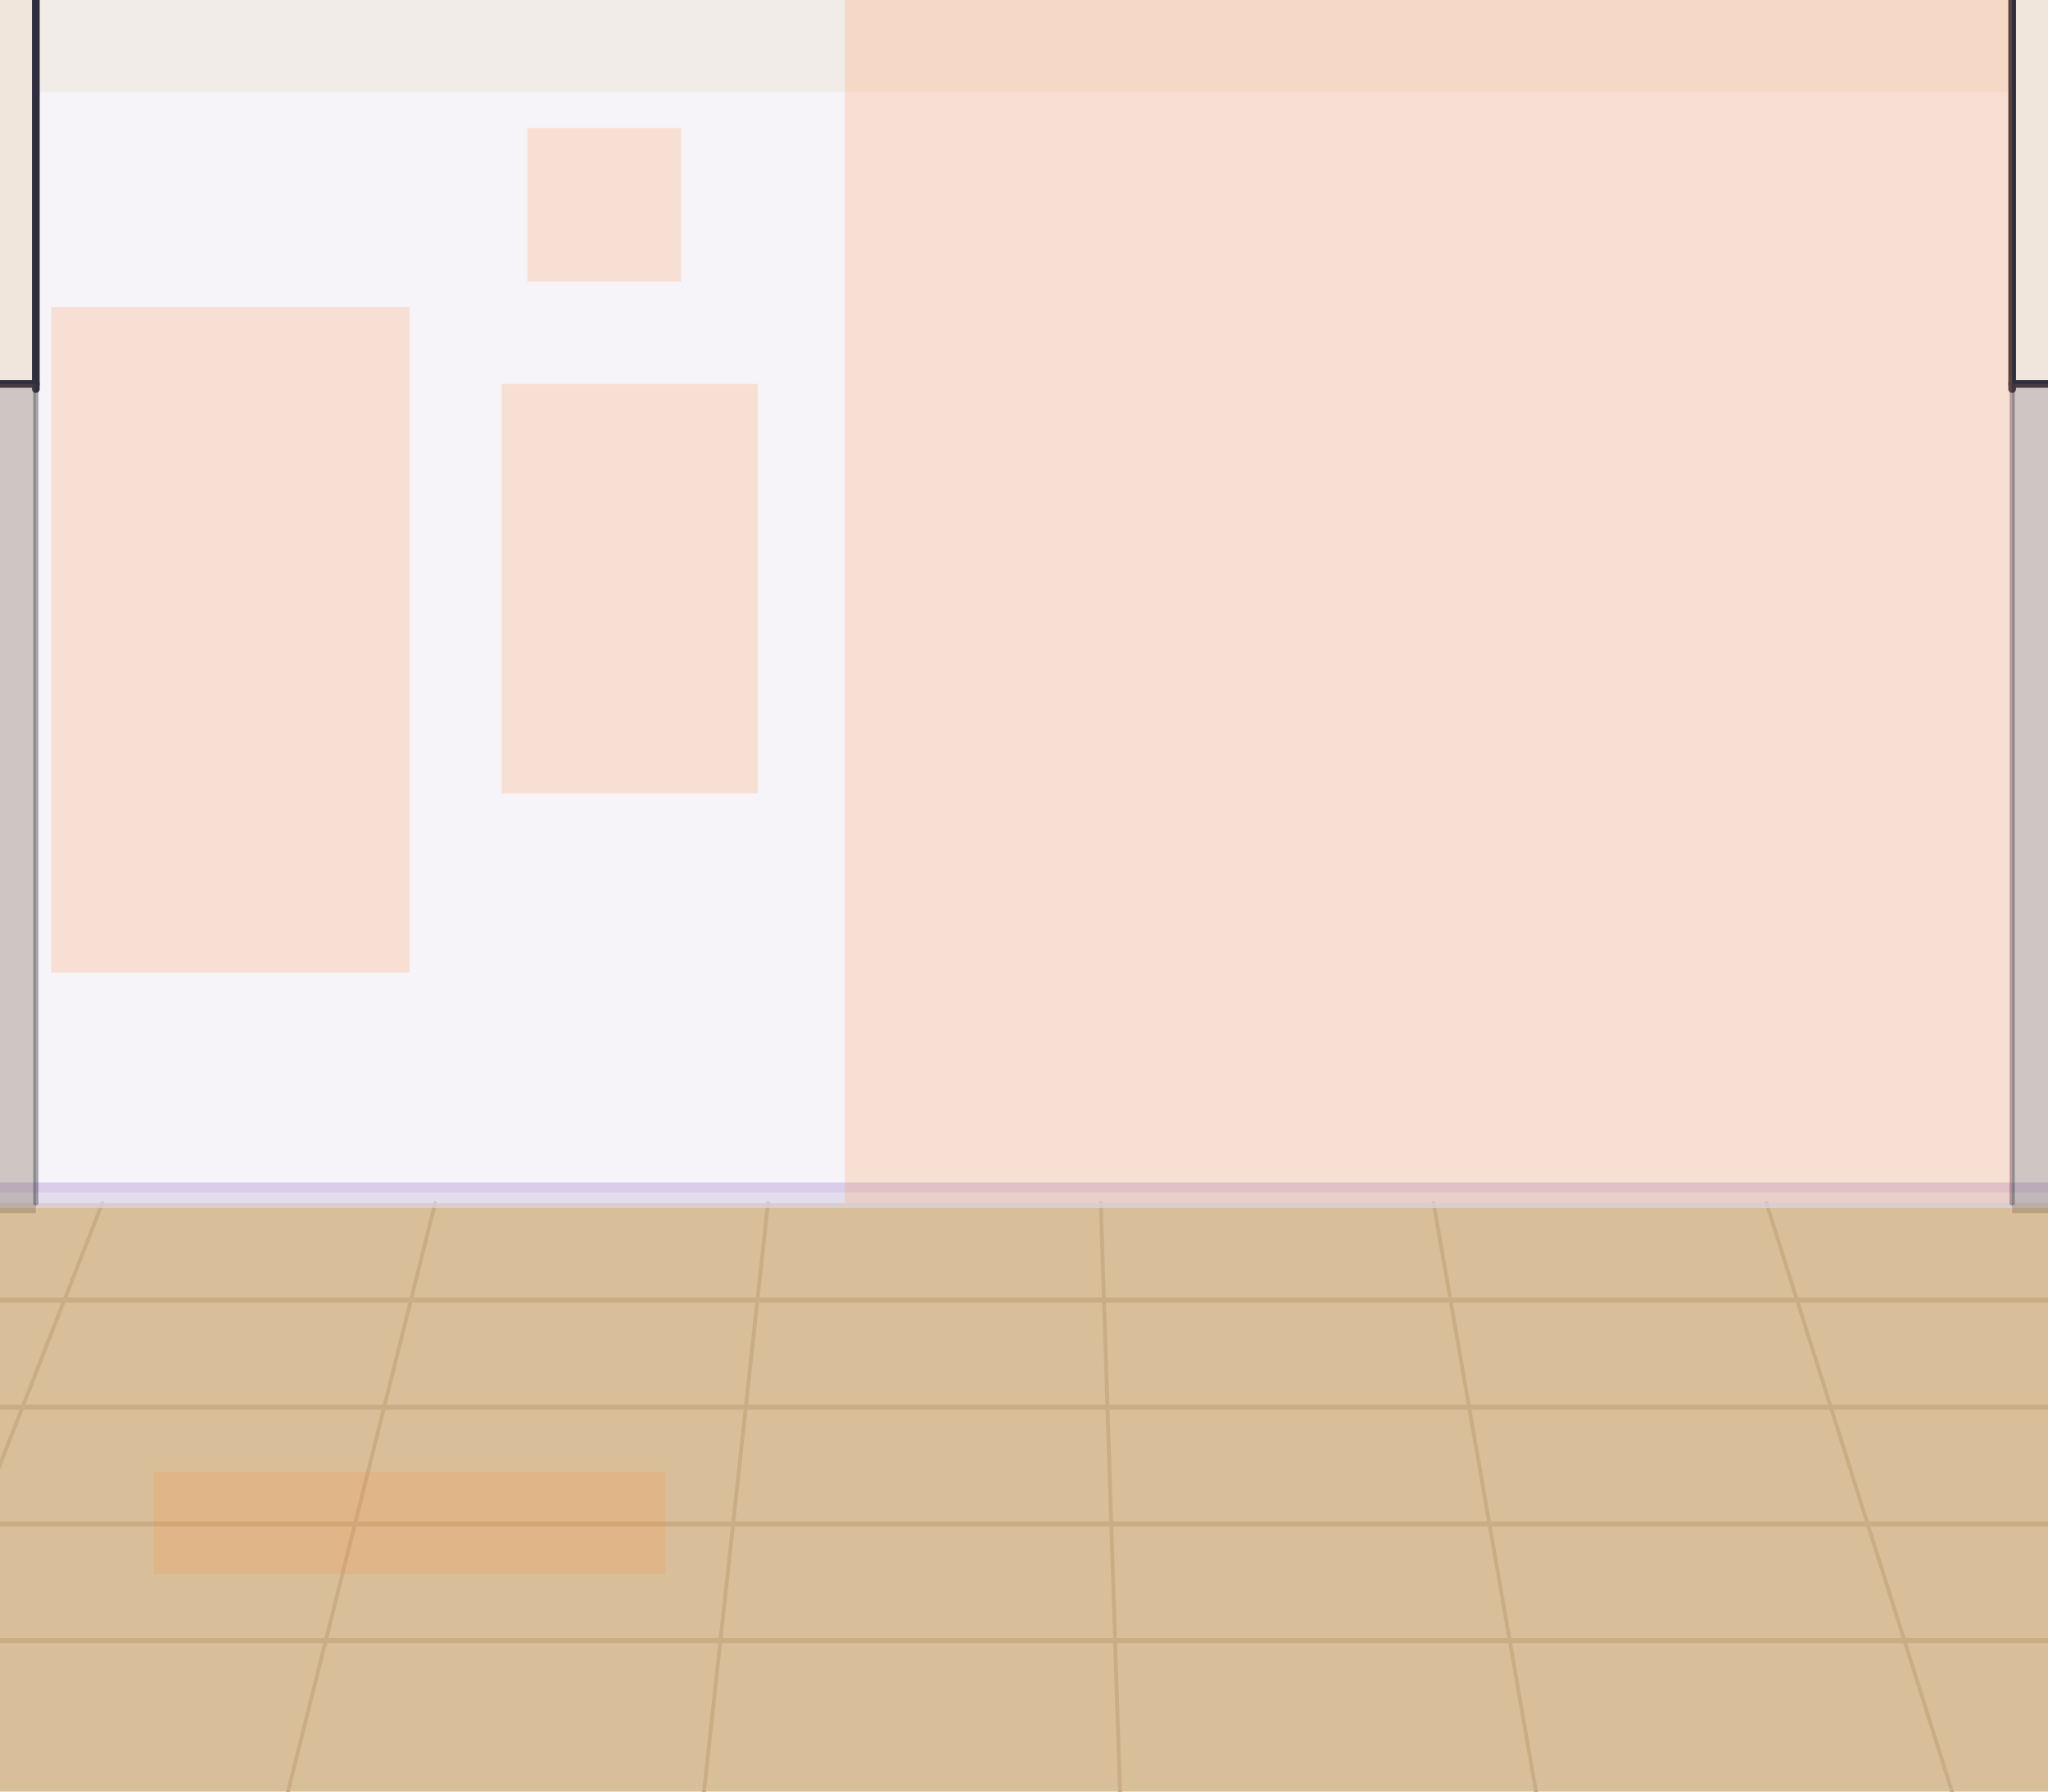
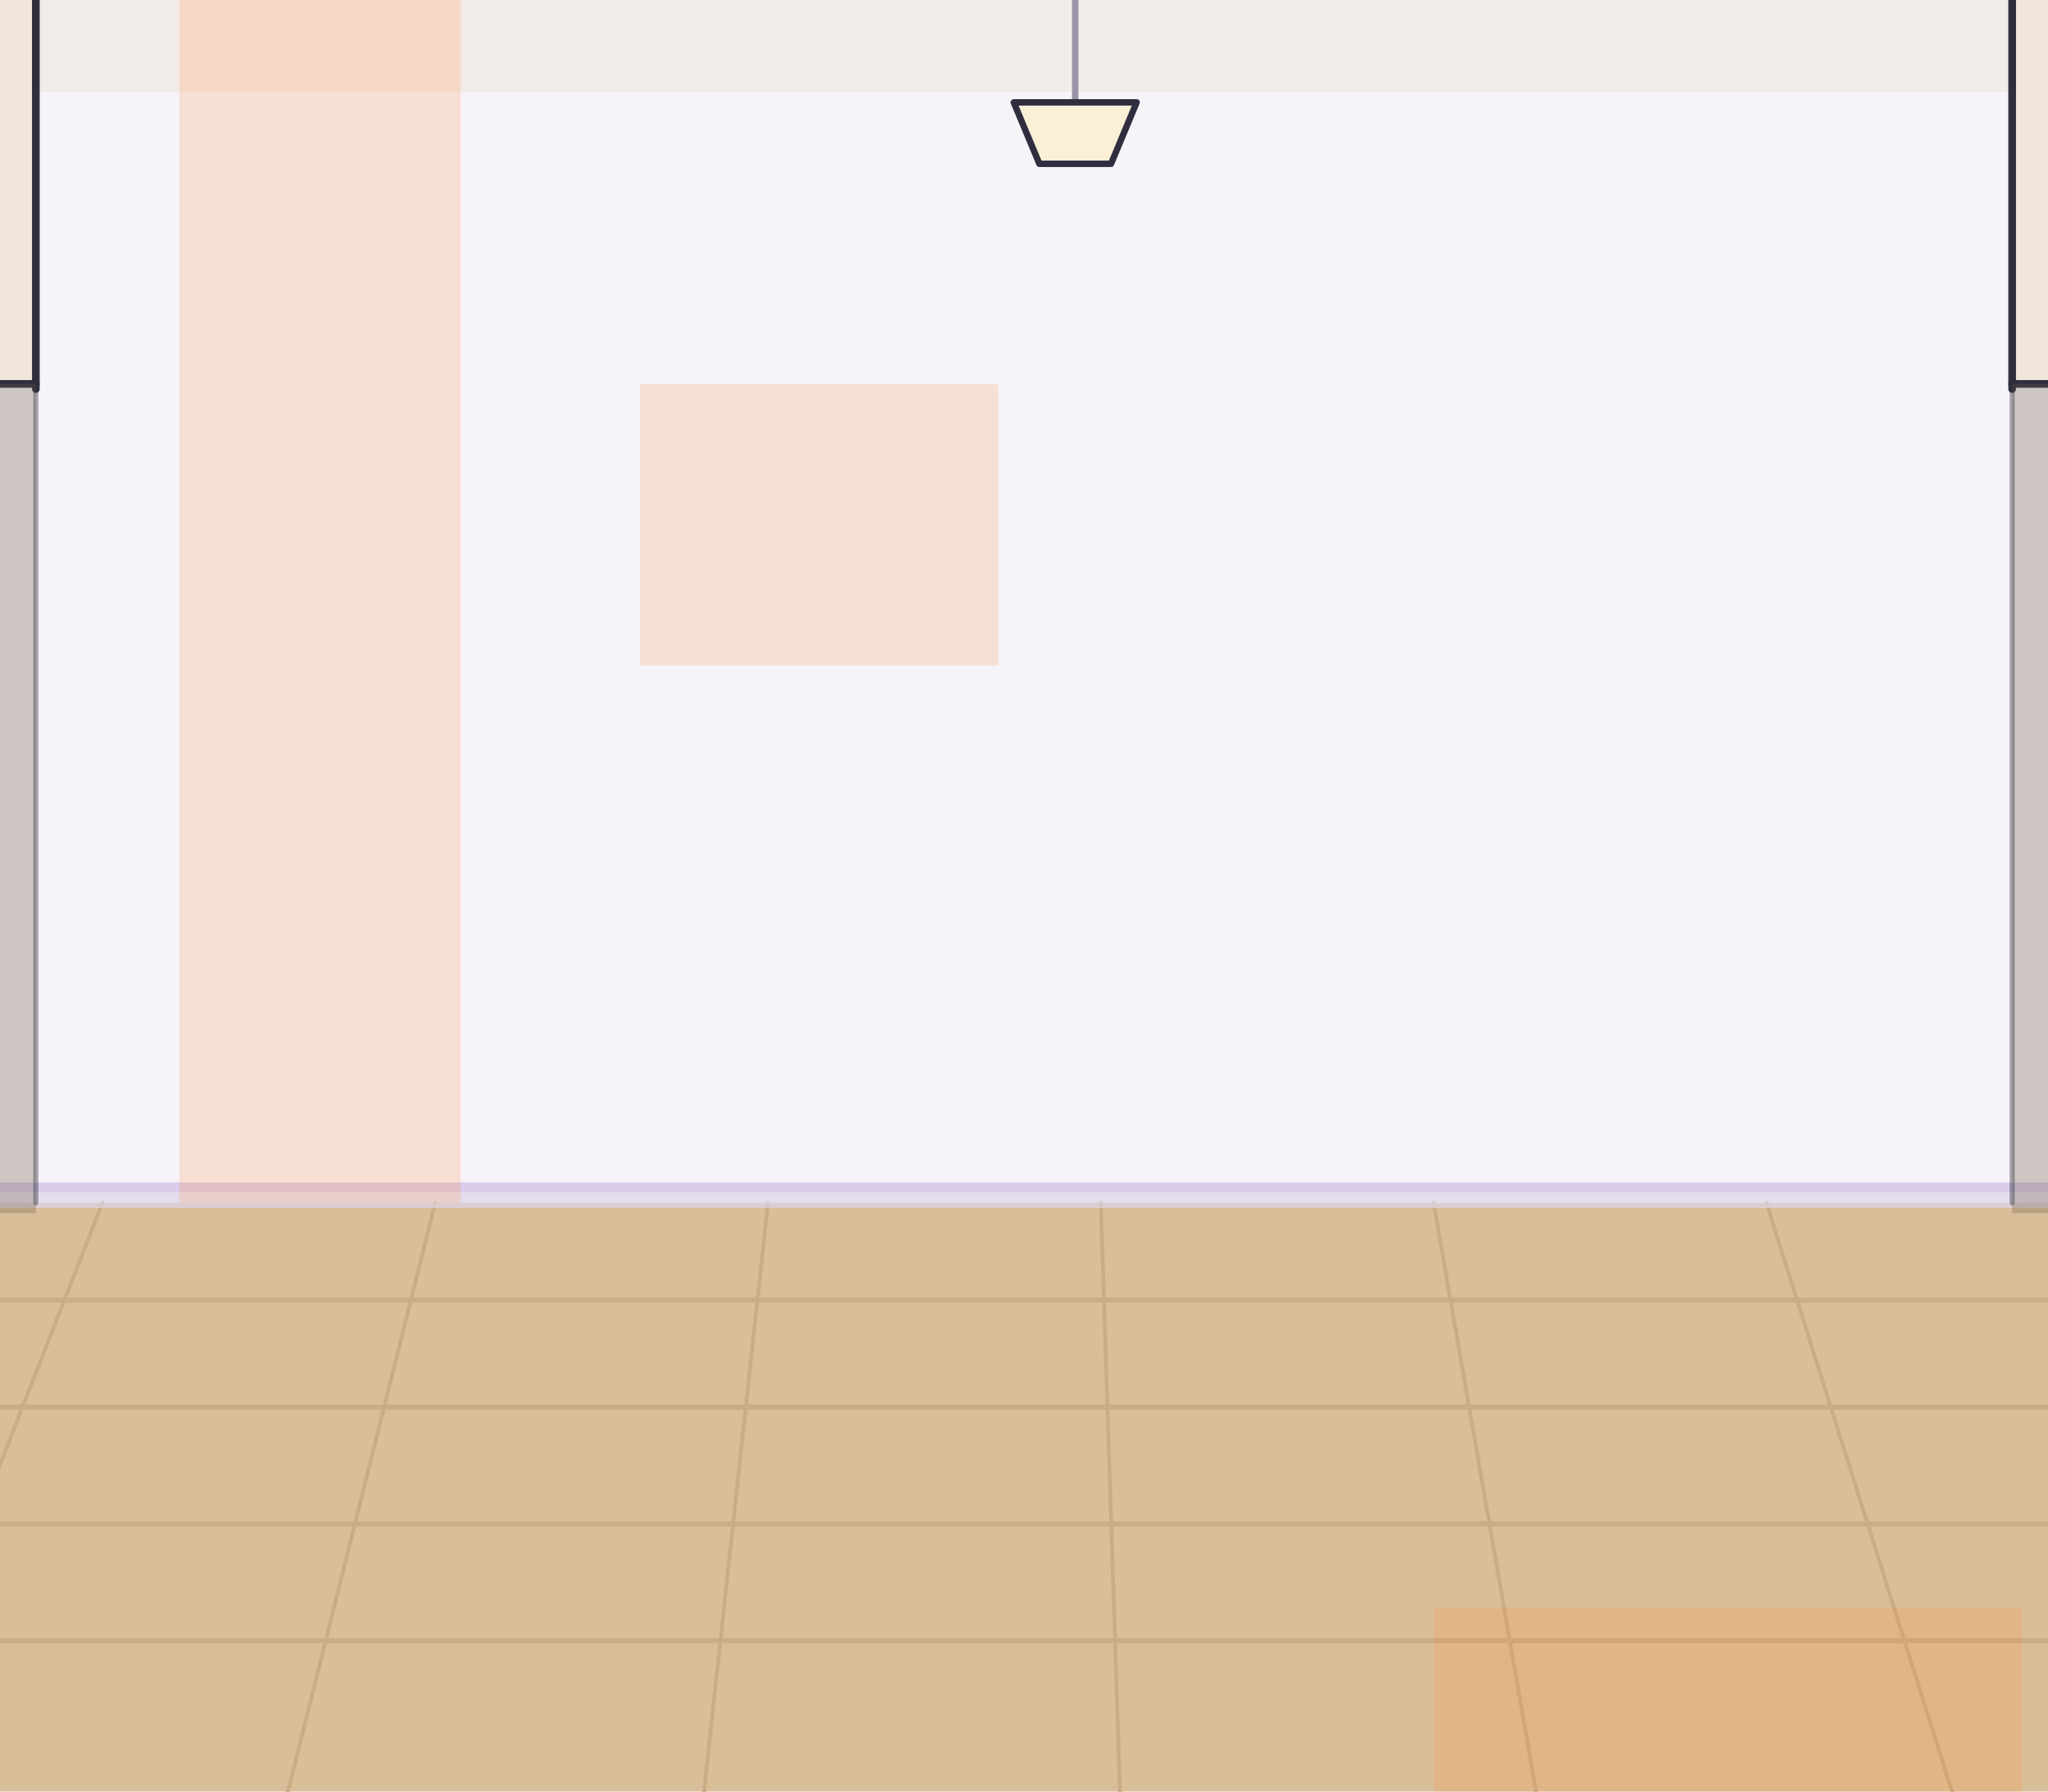
<svg xmlns="http://www.w3.org/2000/svg" viewBox="0 0 800 700" width="800" height="700">
  <g id="stěna">
    <rect x="0" y="0" width="800" height="470" fill="#F6F4F9" stroke="none" />
    <rect x="0" y="0" width="800" height="36" fill="#F0E6DC" stroke="none" opacity="0.6" />
  </g>
  <g id="podlaha">
    <rect x="0" y="470" width="800" height="230" fill="#D8BF9A" stroke="none" />
    <path d="M 0 508 L 800 508" stroke="#C9AD84" stroke-width="2" stroke-linejoin="round" stroke-linecap="round" />
    <path d="M 0 549.8 L 800 549.8" stroke="#C9AD84" stroke-width="2" stroke-linejoin="round" stroke-linecap="round" />
    <path d="M 0 595.4 L 800 595.4" stroke="#C9AD84" stroke-width="2" stroke-linejoin="round" stroke-linecap="round" />
    <path d="M 0 641 L 800 641" stroke="#C9AD84" stroke-width="2" stroke-linejoin="round" stroke-linecap="round" />
    <path d="M 40 470 L -50 700" stroke="#C9AD84" stroke-width="1.5" stroke-linejoin="round" stroke-linecap="round" />
    <path d="M 170 470 L 112.5 700" stroke="#C9AD84" stroke-width="1.5" stroke-linejoin="round" stroke-linecap="round" />
    <path d="M 300 470 L 275 700" stroke="#C9AD84" stroke-width="1.5" stroke-linejoin="round" stroke-linecap="round" />
    <path d="M 430 470 L 437.5 700" stroke="#C9AD84" stroke-width="1.5" stroke-linejoin="round" stroke-linecap="round" />
    <path d="M 560 470 L 600 700" stroke="#C9AD84" stroke-width="1.5" stroke-linejoin="round" stroke-linecap="round" />
    <path d="M 690 470 L 762.5 700" stroke="#C9AD84" stroke-width="1.5" stroke-linejoin="round" stroke-linecap="round" />
    <path d="M 820 470 L 925 700" stroke="#C9AD84" stroke-width="1.5" stroke-linejoin="round" stroke-linecap="round" />
    <path d="M 950 470 L 1087.5 700" stroke="#C9AD84" stroke-width="1.5" stroke-linejoin="round" stroke-linecap="round" />
  </g>
  <g id="lišta">
    <rect x="0" y="440" width="800" height="26" fill="#F6F4F9" stroke="none" />
    <rect x="0" y="462" width="800" height="4" fill="#D9CDEB" stroke="none" />
    <rect x="0" y="466" width="800" height="6" fill="#DCD4E8" stroke="none" opacity="0.7" />
  </g>
  <g id="průchod levý">
    <rect x="0" y="0" width="14" height="150" fill="#F0E6DC" stroke="none" />
    <path d="M 14 0 L 14 152" stroke="#2F2E3F" stroke-width="3" stroke-linejoin="round" stroke-linecap="round" />
    <path d="M 0 150 L 14 150" stroke="#2F2E3F" stroke-width="3" stroke-linejoin="round" stroke-linecap="round" />
    <rect x="0" y="150" width="14" height="324" fill="#6F5A41" stroke="none" opacity="0.3" />
    <path d="M 14 150 L 14 470" stroke="#2F2E3F" stroke-width="2" stroke-linejoin="round" stroke-linecap="round" opacity="0.4" />
  </g>
  <g id="průchod pravý">
    <rect x="786" y="0" width="14" height="150" fill="#F0E6DC" stroke="none" />
    <path d="M 786 0 L 786 152" stroke="#2F2E3F" stroke-width="3" stroke-linejoin="round" stroke-linecap="round" />
    <path d="M 786 150 L 800 150" stroke="#2F2E3F" stroke-width="3" stroke-linejoin="round" stroke-linecap="round" />
    <rect x="786" y="150" width="14" height="324" fill="#6F5A41" stroke="none" opacity="0.3" />
    <path d="M 786 150 L 786 470" stroke="#2F2E3F" stroke-width="2" stroke-linejoin="round" stroke-linecap="round" opacity="0.4" />
  </g>
-   <rect id="@slot schody" x="330" y="0" width="456" height="470" fill="#FF8C3D" opacity="0.2" />
-   <rect id="@slot botník" x="60" y="575" width="200" height="40" fill="#FF8C3D" opacity="0.2" />
-   <rect id="@slot věšák" x="20" y="120" width="140" height="260" fill="#FF8C3D" opacity="0.2" />
-   <rect id="@slot zrcadlo" x="196" y="150" width="100" height="160" fill="#FF8C3D" opacity="0.2" />
-   <rect id="@slot lampička" x="206" y="50" width="60" height="60" fill="#FF8C3D" opacity="0.2" />
+   <g id="lampa">
+     <path d="M 420 0 L 420 40" stroke="#9A94A8" stroke-width="2.5" stroke-linejoin="round" stroke-linecap="round" />
+     <path d="M 396 40 L 444 40 L 434 64 L 406 64 Z" fill="#FBEFD6" stroke="#2F2E3F" stroke-width="2.5" stroke-linejoin="round" stroke-linecap="round" />
+   </g>
+   <rect id="@slot žebřík" x="70" y="0" width="110" height="470" fill="#FF8C3D" opacity="0.2" />
+   <rect id="@slot obrazy" x="250" y="150" width="140" height="110" fill="#FF8C3D" opacity="0.2" />
+   <rect id="@slot schodiště" x="560" y="628" width="230" height="72" fill="#FF8C3D" opacity="0.2" />
</svg>
